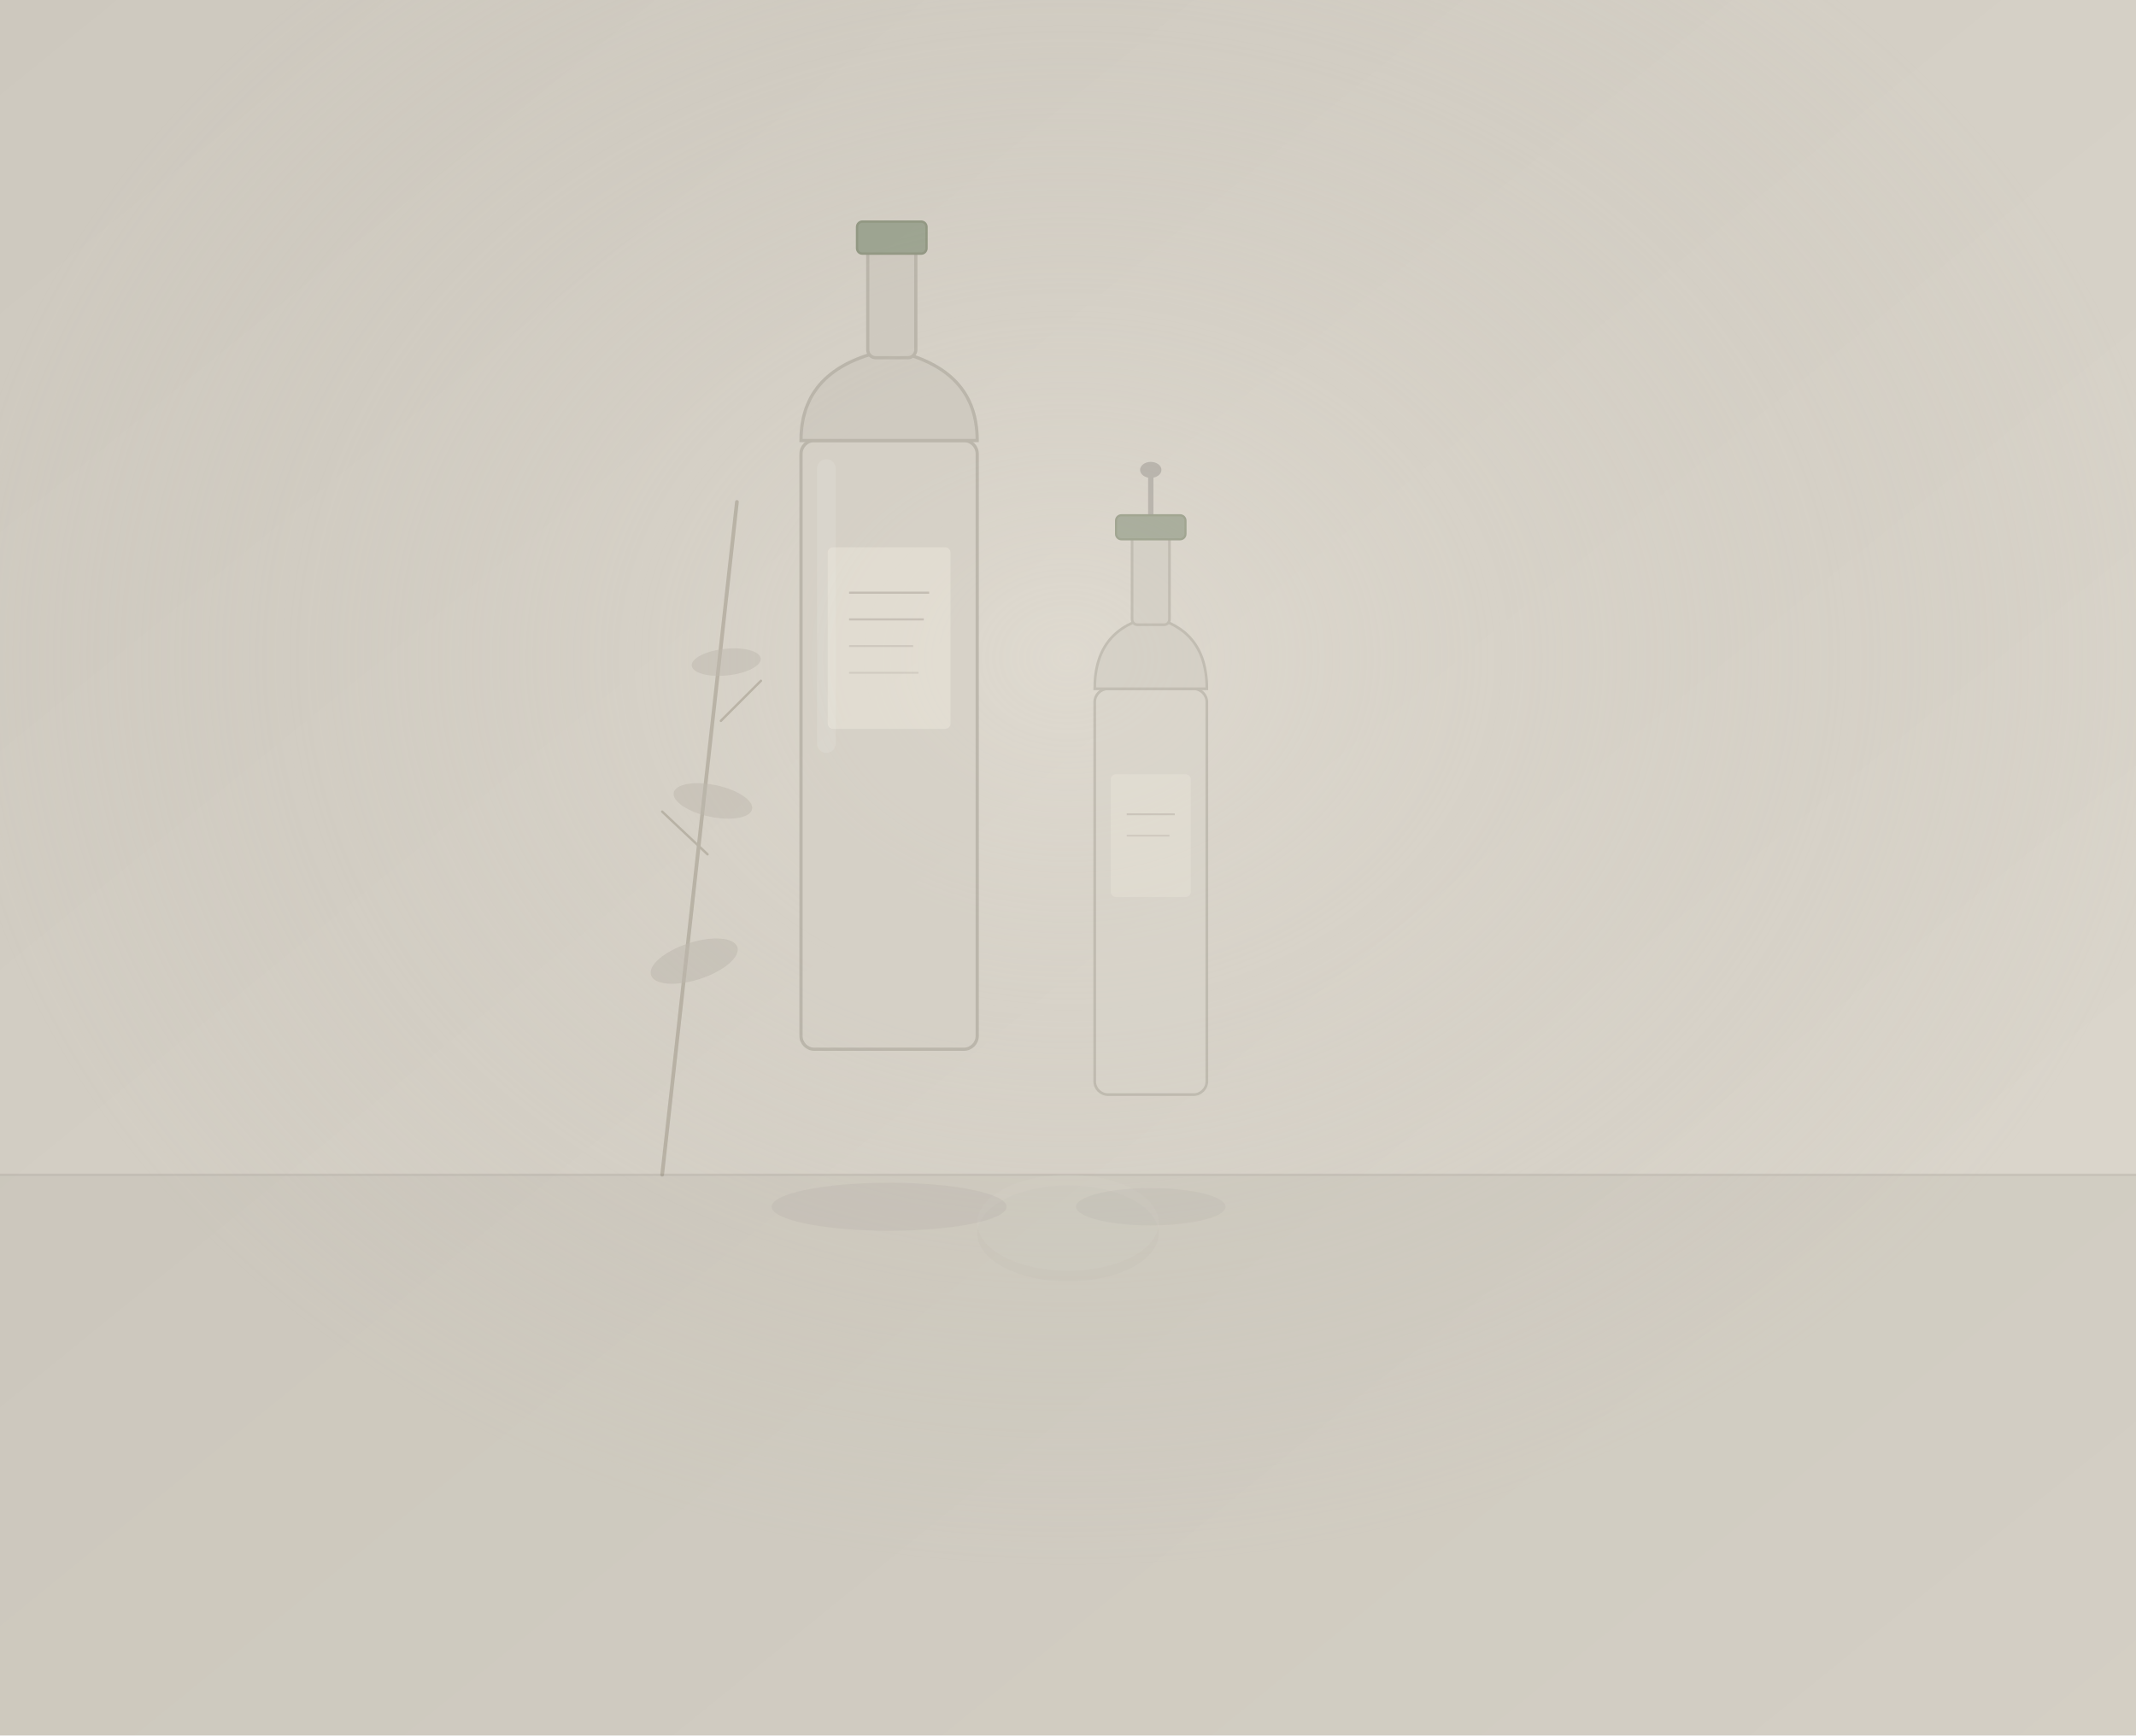
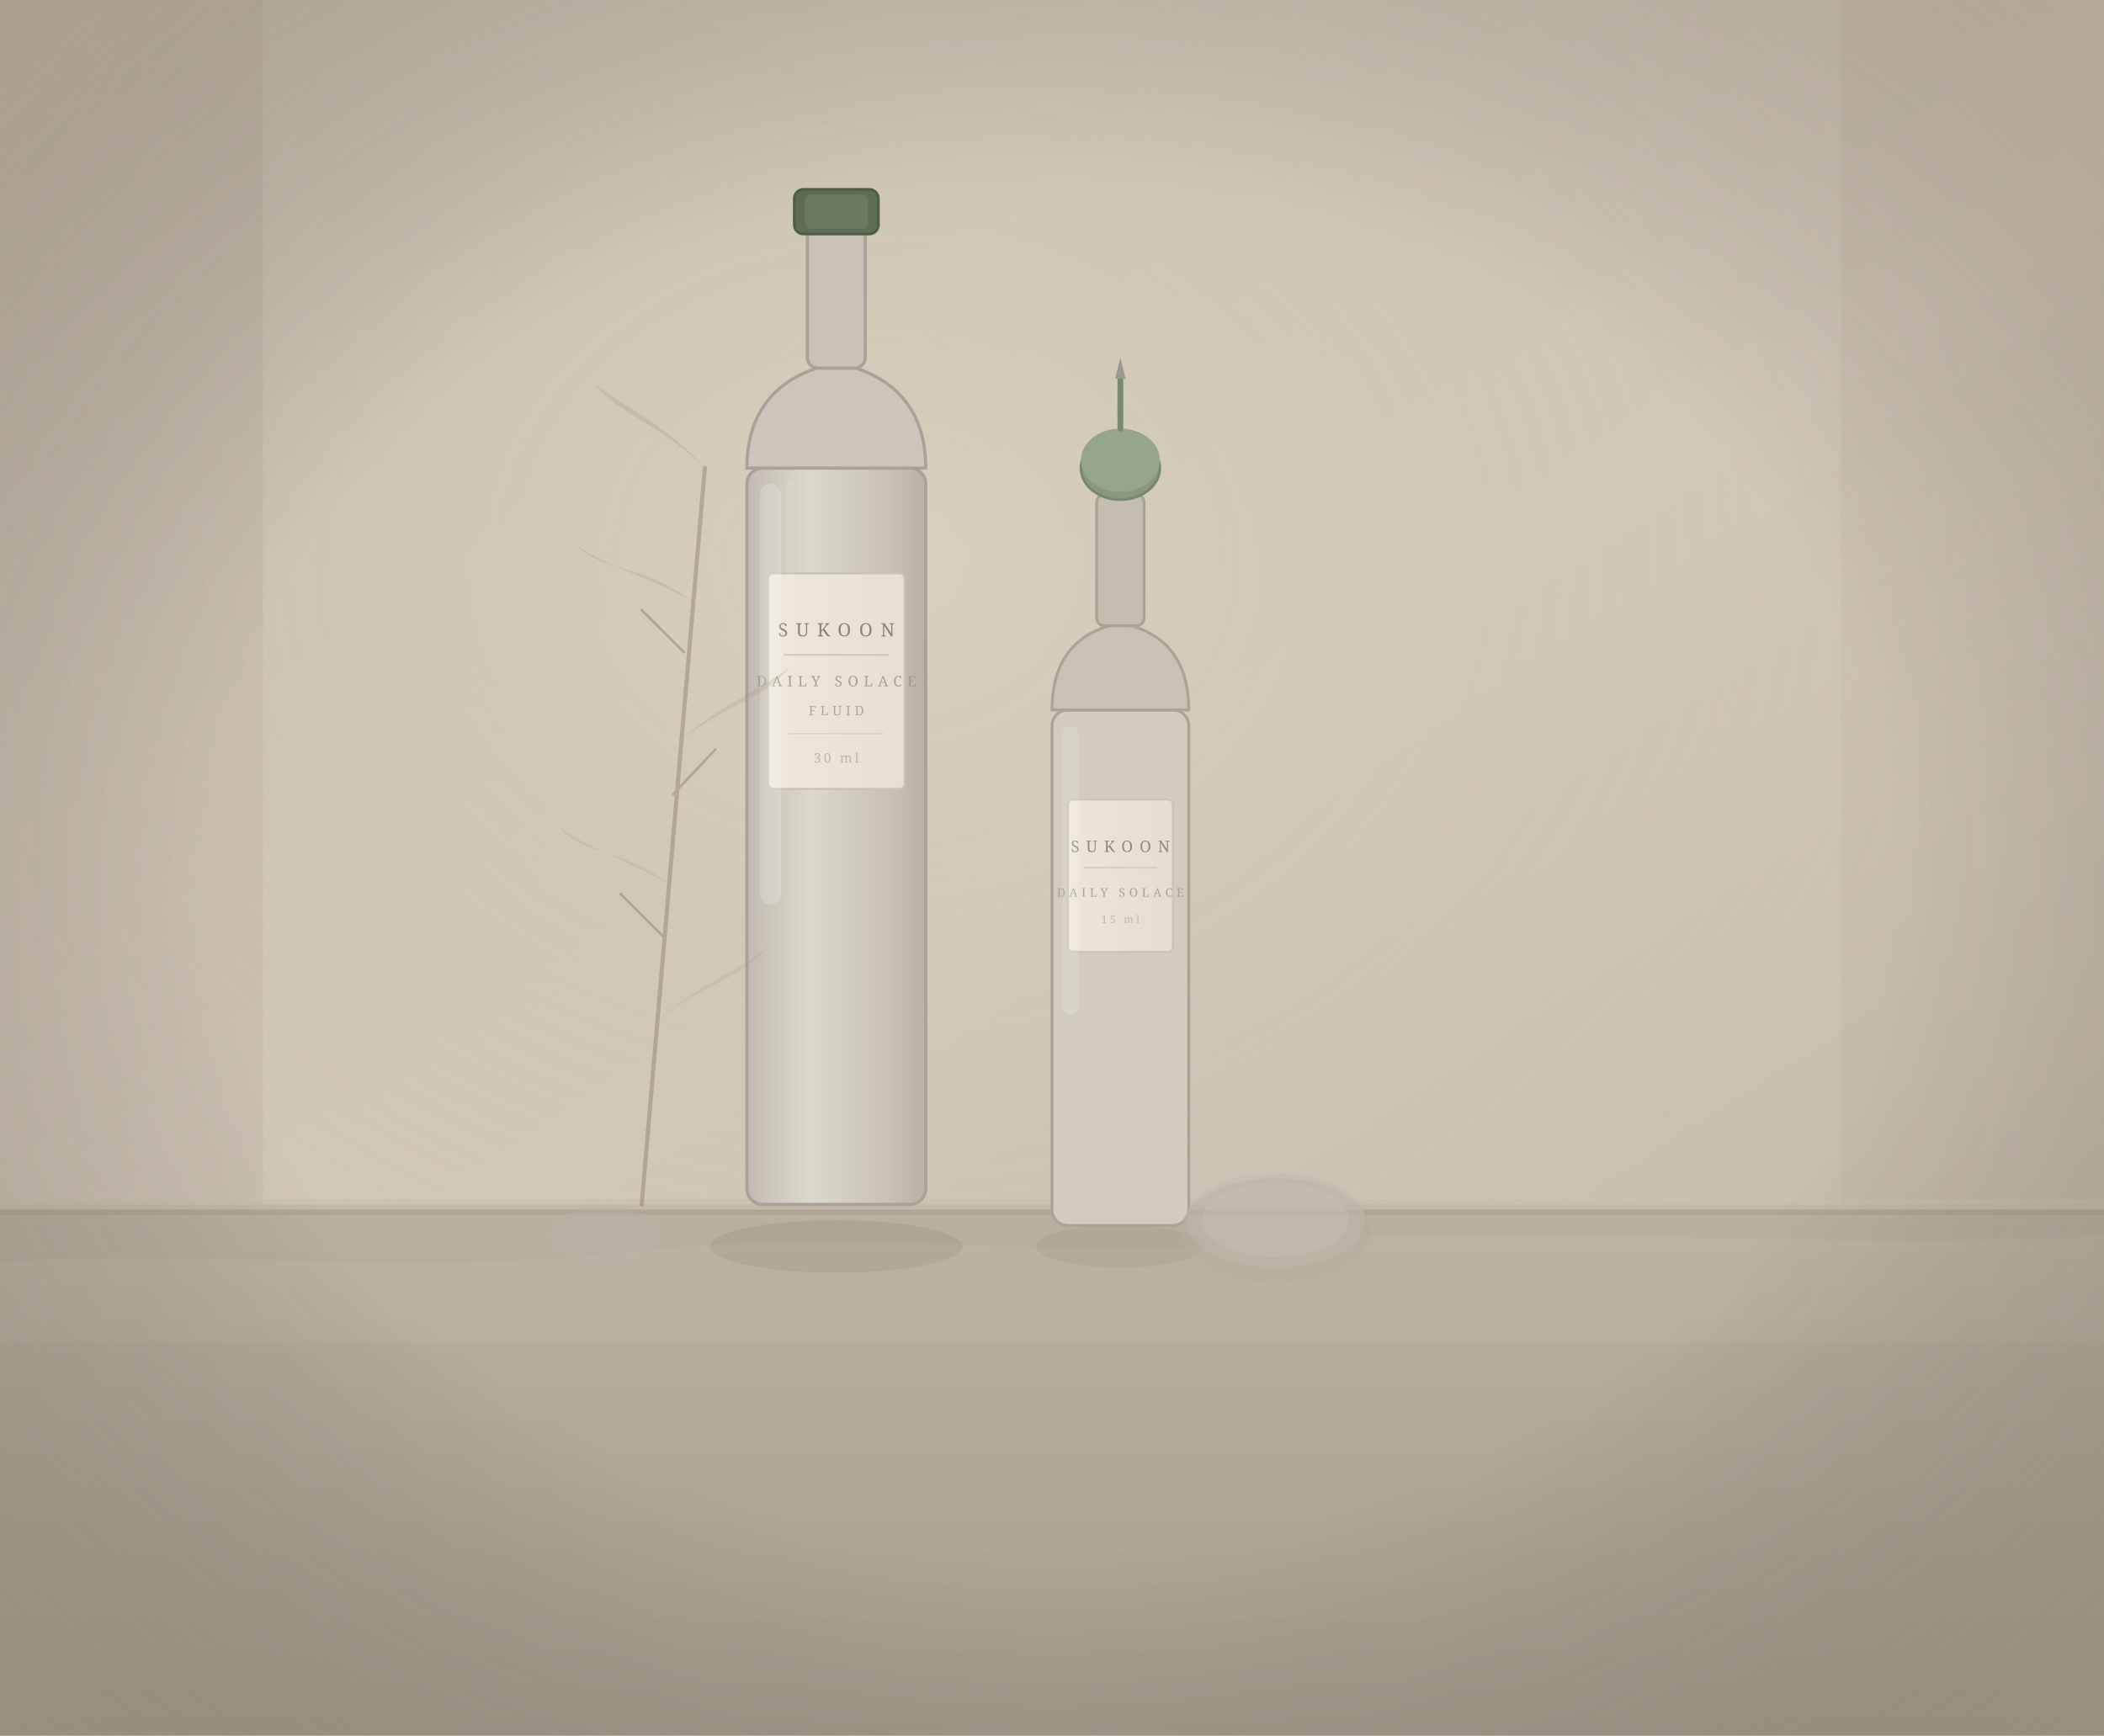
- <svg xmlns="http://www.w3.org/2000/svg" viewBox="0 0 800 650" preserveAspectRatio="xMidYMid slice">
+ <svg xmlns="http://www.w3.org/2000/svg" viewBox="0 0 800 660" preserveAspectRatio="xMidYMid slice">
  <defs>
-     <linearGradient id="bg" x1="0" y1="0" x2="1" y2="1">
-       <stop offset="0%" stop-color="#cdc8be" />
-       <stop offset="100%" stop-color="#ddd8ce" />
+     <linearGradient id="bg" x1="0" y1="0" x2="0.8" y2="1">
+       <stop offset="0%" stop-color="#c8c0b0" />
+       <stop offset="55%" stop-color="#d4cabb" />
+       <stop offset="100%" stop-color="#c0b8a8" />
    </linearGradient>
-     <radialGradient id="soft" cx="50%" cy="38%" r="52%">
-       <stop offset="0%" stop-color="#e4dfd5" stop-opacity="0.65" />
-       <stop offset="100%" stop-color="#c8c3b9" stop-opacity="0" />
+     <radialGradient id="glow" cx="42%" cy="32%" r="52%">
+       <stop offset="0%" stop-color="#ddd4c0" stop-opacity="0.72" />
+       <stop offset="100%" stop-color="#c0b8a8" stop-opacity="0" />
    </radialGradient>
+     <linearGradient id="tableTop" x1="0" y1="0" x2="0" y2="1">
+       <stop offset="0%" stop-color="#b8b0a0" />
+       <stop offset="100%" stop-color="#a8a090" />
+     </linearGradient>
+     <linearGradient id="bottleShine" x1="0" y1="0" x2="1" y2="0">
+       <stop offset="0%" stop-color="#c0bab0" />
+       <stop offset="35%" stop-color="#ddd8cc" />
+       <stop offset="75%" stop-color="#cac4b8" />
+       <stop offset="100%" stop-color="#b8b2a6" />
+     </linearGradient>
+     <linearGradient id="labelFill" x1="0" y1="0" x2="1" y2="0">
+       <stop offset="0%" stop-color="#eee8da" />
+       <stop offset="100%" stop-color="#e6e0d2" />
+     </linearGradient>
  </defs>
-   <rect width="800" height="650" fill="url(#bg)" />
-   <rect width="800" height="650" fill="url(#soft)" />
-   <rect x="0" y="440" width="800" height="210" fill="#b8b3a9" opacity="0.25" />
-   <line x1="0" y1="440" x2="800" y2="440" stroke="#a8a39a" stroke-width="0.8" opacity="0.35" />
-   <g opacity="0.6">
-     <rect x="300" y="165" width="66" height="228" rx="5" fill="#d4cfc5" stroke="#a8a398" stroke-width="1.2" />
-     <path d="M300 165 C300 145 313 135 333 131 C353 135 366 145 366 165Z" fill="#cac5bb" stroke="#a8a398" stroke-width="1.2" />
-     <rect x="325" y="92" width="18" height="42" rx="3" fill="#cac5bb" stroke="#a8a398" stroke-width="1.2" />
-     <rect x="321" y="83" width="26" height="12" rx="2" fill="#7a8870" stroke="#687558" stroke-width="0.9" />
-     <rect x="310" y="205" width="46" height="68" rx="2" fill="#ece7dc" opacity="0.75" />
-     <line x1="318" y1="222" x2="348" y2="222" stroke="#b0a89e" stroke-width="0.8" opacity="0.9" />
-     <line x1="318" y1="232" x2="346" y2="232" stroke="#b0a89e" stroke-width="0.8" opacity="0.8" />
-     <line x1="318" y1="242" x2="342" y2="242" stroke="#b0a89e" stroke-width="0.7" opacity="0.6" />
-     <line x1="318" y1="252" x2="344" y2="252" stroke="#b0a89e" stroke-width="0.7" opacity="0.5" />
-     <rect x="306" y="172" width="7" height="110" rx="3.5" fill="white" opacity="0.16" />
+   <rect width="800" height="660" fill="url(#bg)" />
+   <rect width="800" height="660" fill="url(#glow)" />
+   <rect x="0" y="0" width="100" height="660" fill="#a89888" opacity="0.18" />
+   <rect x="700" y="0" width="100" height="660" fill="#a89888" opacity="0.12" />
+   <rect x="0" y="458" width="800" height="202" fill="url(#tableTop)" />
+   <rect x="0" y="456" width="800" height="4" fill="#c8c0ae" opacity="0.6" />
+   <rect x="0" y="460" width="800" height="2" fill="#a09080" opacity="0.35" />
+   <path d="M0 480 C80 474 150 486 240 476 C330 466 400 480 490 472 C580 464 680 476 800 470 L800 510 L0 510Z" fill="#c8c0ae" opacity="0.22" />
+   <g>
+     <ellipse cx="318" cy="474" rx="48" ry="10" fill="#8a8070" opacity="0.2" />
+     <rect x="284" y="178" width="68" height="280" rx="6" fill="url(#bottleShine)" stroke="#a8a298" stroke-width="1.2" />
+     <path d="M284 178 C284 154 298 142 318 138 C338 142 352 154 352 178Z" fill="#ccc6ba" stroke="#a8a298" stroke-width="1.2" />
+     <rect x="307" y="86" width="22" height="54" rx="4" fill="#c8c2b6" stroke="#a8a298" stroke-width="1.2" />
+     <rect x="302" y="72" width="32" height="17" rx="3.5" fill="#5e6e56" stroke="#4e5e46" stroke-width="1" />
+     <rect x="306" y="74" width="24" height="13" rx="2.5" fill="#6a7a62" />
+     <rect x="292" y="218" width="52" height="82" rx="2" fill="url(#labelFill)" stroke="#cac4b6" stroke-width="0.8" />
+     <text x="318" y="242" text-anchor="middle" font-family="Georgia,serif" font-size="7" fill="#888078" letter-spacing="3" opacity="0.95">SUKOON</text>
+     <line x1="298" y1="249" x2="338" y2="249" stroke="#cac4b4" stroke-width="0.7" opacity="0.8" />
+     <text x="318" y="261" text-anchor="middle" font-family="Georgia,serif" font-size="5.5" fill="#9a9488" letter-spacing="2" opacity="0.85">DAILY SOLACE</text>
+     <text x="318" y="272" text-anchor="middle" font-family="Georgia,serif" font-size="5" fill="#9a9488" letter-spacing="1.5" opacity="0.75">FLUID</text>
+     <line x1="300" y1="279" x2="336" y2="279" stroke="#cac4b4" stroke-width="0.5" opacity="0.6" />
+     <text x="318" y="290" text-anchor="middle" font-family="Georgia,serif" font-size="5" fill="#aaa49a" letter-spacing="1" opacity="0.7">30 ml</text>
+     <rect x="289" y="184" width="8" height="160" rx="4" fill="white" opacity="0.18" />
+     <rect x="299" y="182" width="3" height="70" rx="1.5" fill="white" opacity="0.09" />
  </g>
-   <g opacity="0.5">
-     <rect x="410" y="258" width="42" height="152" rx="5" fill="#d8d3c9" stroke="#a8a398" stroke-width="1" />
-     <path d="M410 258 C410 242 418 234 431 231 C444 234 452 242 452 258Z" fill="#cec9bf" stroke="#a8a398" stroke-width="1" />
-     <rect x="424" y="198" width="14" height="36" rx="2" fill="#cec9bf" stroke="#a8a398" stroke-width="1" />
-     <line x1="431" y1="198" x2="431" y2="178" stroke="#9a9590" stroke-width="2" stroke-linecap="round" />
-     <ellipse cx="431" cy="176" rx="4" ry="3" fill="#9a9590" />
-     <rect x="418" y="193" width="26" height="9" rx="2" fill="#7a8870" stroke="#687558" stroke-width="0.8" />
-     <rect x="416" y="290" width="30" height="46" rx="2" fill="#ece7dc" opacity="0.7" />
-     <line x1="422" y1="305" x2="440" y2="305" stroke="#b0a89e" stroke-width="0.7" opacity="0.8" />
-     <line x1="422" y1="313" x2="438" y2="313" stroke="#b0a89e" stroke-width="0.7" opacity="0.6" />
+   <g>
+     <ellipse cx="426" cy="474" rx="32" ry="8" fill="#8a8070" opacity="0.16" />
+     <rect x="400" y="270" width="52" height="196" rx="6" fill="#d2ccbe" stroke="#aaa498" stroke-width="1.1" />
+     <path d="M400 270 C400 250 410 240 426 237 C442 240 452 250 452 270Z" fill="#c8c2b4" stroke="#aaa498" stroke-width="1.1" />
+     <rect x="417" y="188" width="18" height="50" rx="3" fill="#c4beb0" stroke="#aaa498" stroke-width="1.1" />
+     <ellipse cx="426" cy="178" rx="15" ry="12" fill="#8a9882" stroke="#788870" stroke-width="1" />
+     <ellipse cx="426" cy="175" rx="15" ry="12" fill="#96a68e" />
+     <line x1="426" y1="163" x2="426" y2="144" stroke="#7a8872" stroke-width="2.2" stroke-linecap="round" />
+     <path d="M424 144 L426 136 L428 144Z" fill="#9a9890" />
+     <rect x="406" y="304" width="40" height="58" rx="2" fill="url(#labelFill)" stroke="#cac4b4" stroke-width="0.8" opacity="0.9" />
+     <text x="426" y="324" text-anchor="middle" font-family="Georgia,serif" font-size="6" fill="#888078" letter-spacing="2.5" opacity="0.9">SUKOON</text>
+     <line x1="412" y1="330" x2="440" y2="330" stroke="#cac4b4" stroke-width="0.6" opacity="0.75" />
+     <text x="426" y="341" text-anchor="middle" font-family="Georgia,serif" font-size="4.5" fill="#9a9488" letter-spacing="1.5" opacity="0.8">DAILY SOLACE</text>
+     <text x="426" y="351" text-anchor="middle" font-family="Georgia,serif" font-size="4" fill="#aaa49a" letter-spacing="1" opacity="0.65">15 ml</text>
+     <rect x="404" y="276" width="6" height="110" rx="3" fill="white" opacity="0.15" />
  </g>
-   <g opacity="0.32" stroke="#7a7260" stroke-linecap="round" fill="none">
-     <line x1="248" y1="440" x2="276" y2="188" stroke-width="1.4" />
-     <ellipse cx="260" cy="360" rx="17" ry="7" transform="rotate(-18 260 360)" fill="#8a8278" fill-opacity="0.55" stroke-width="0" />
-     <ellipse cx="267" cy="300" rx="15" ry="6" transform="rotate(12 267 300)" fill="#8a8278" fill-opacity="0.5" stroke-width="0" />
-     <ellipse cx="272" cy="248" rx="13" ry="5" transform="rotate(-6 272 248)" fill="#8a8278" fill-opacity="0.5" stroke-width="0" />
-     <line x1="265" y1="320" x2="248" y2="304" stroke-width="0.9" />
-     <line x1="270" y1="270" x2="285" y2="255" stroke-width="0.9" />
+   <g opacity="0.45" stroke="#8a7e68" stroke-linecap="round" stroke-linejoin="round" fill="none">
+     <line x1="244" y1="458" x2="268" y2="178" stroke-width="1.6" />
+     <path d="M268 178 C252 162 236 158 226 146 C238 155 254 162 268 178Z" fill="#9a8e78" fill-opacity="0.5" stroke-width="0" />
+     <path d="M262 228 C244 214 228 218 218 206 C228 215 244 218 262 228Z" fill="#9a8e78" fill-opacity="0.48" stroke-width="0" />
+     <path d="M258 282 C276 268 290 266 300 254 C288 263 274 268 258 282Z" fill="#9a8e78" fill-opacity="0.45" stroke-width="0" />
+     <path d="M254 336 C236 322 222 326 212 314 C222 322 236 326 254 336Z" fill="#9a8e78" fill-opacity="0.4" stroke-width="0" />
+     <path d="M250 388 C268 374 282 372 292 360 C280 370 266 374 250 388Z" fill="#9a8e78" fill-opacity="0.36" stroke-width="0" />
+     <line x1="260" y1="248" x2="244" y2="232" stroke-width="1" />
+     <line x1="256" y1="302" x2="272" y2="285" stroke-width="1" />
+     <line x1="252" y1="356" x2="236" y2="340" stroke-width="1" />
  </g>
-   <ellipse cx="400" cy="462" rx="34" ry="18" fill="#c8c3b9" opacity="0.45" />
-   <ellipse cx="400" cy="458" rx="34" ry="18" fill="#d4cfc5" opacity="0.3" />
-   <ellipse cx="333" cy="452" rx="44" ry="9" fill="#9a9590" opacity="0.14" />
-   <ellipse cx="431" cy="452" rx="28" ry="7" fill="#9a9590" opacity="0.11" />
+   <ellipse cx="485" cy="468" rx="36" ry="20" fill="#b4ae9e" opacity="0.5" />
+   <ellipse cx="485" cy="464" rx="34" ry="18" fill="#c0bab0" opacity="0.4" />
+   <ellipse cx="485" cy="464" rx="28" ry="14" fill="#cac4ba" opacity="0.3" />
+   <ellipse cx="230" cy="470" rx="22" ry="11" fill="#b8b2a8" opacity="0.4" />
+   <radialGradient id="vig" cx="50%" cy="50%" r="72%">
+     <stop offset="55%" stop-color="transparent" />
+     <stop offset="100%" stop-color="#7a6a58" stop-opacity="0.3" />
+   </radialGradient>
+   <rect width="800" height="660" fill="url(#vig)" />
</svg>
